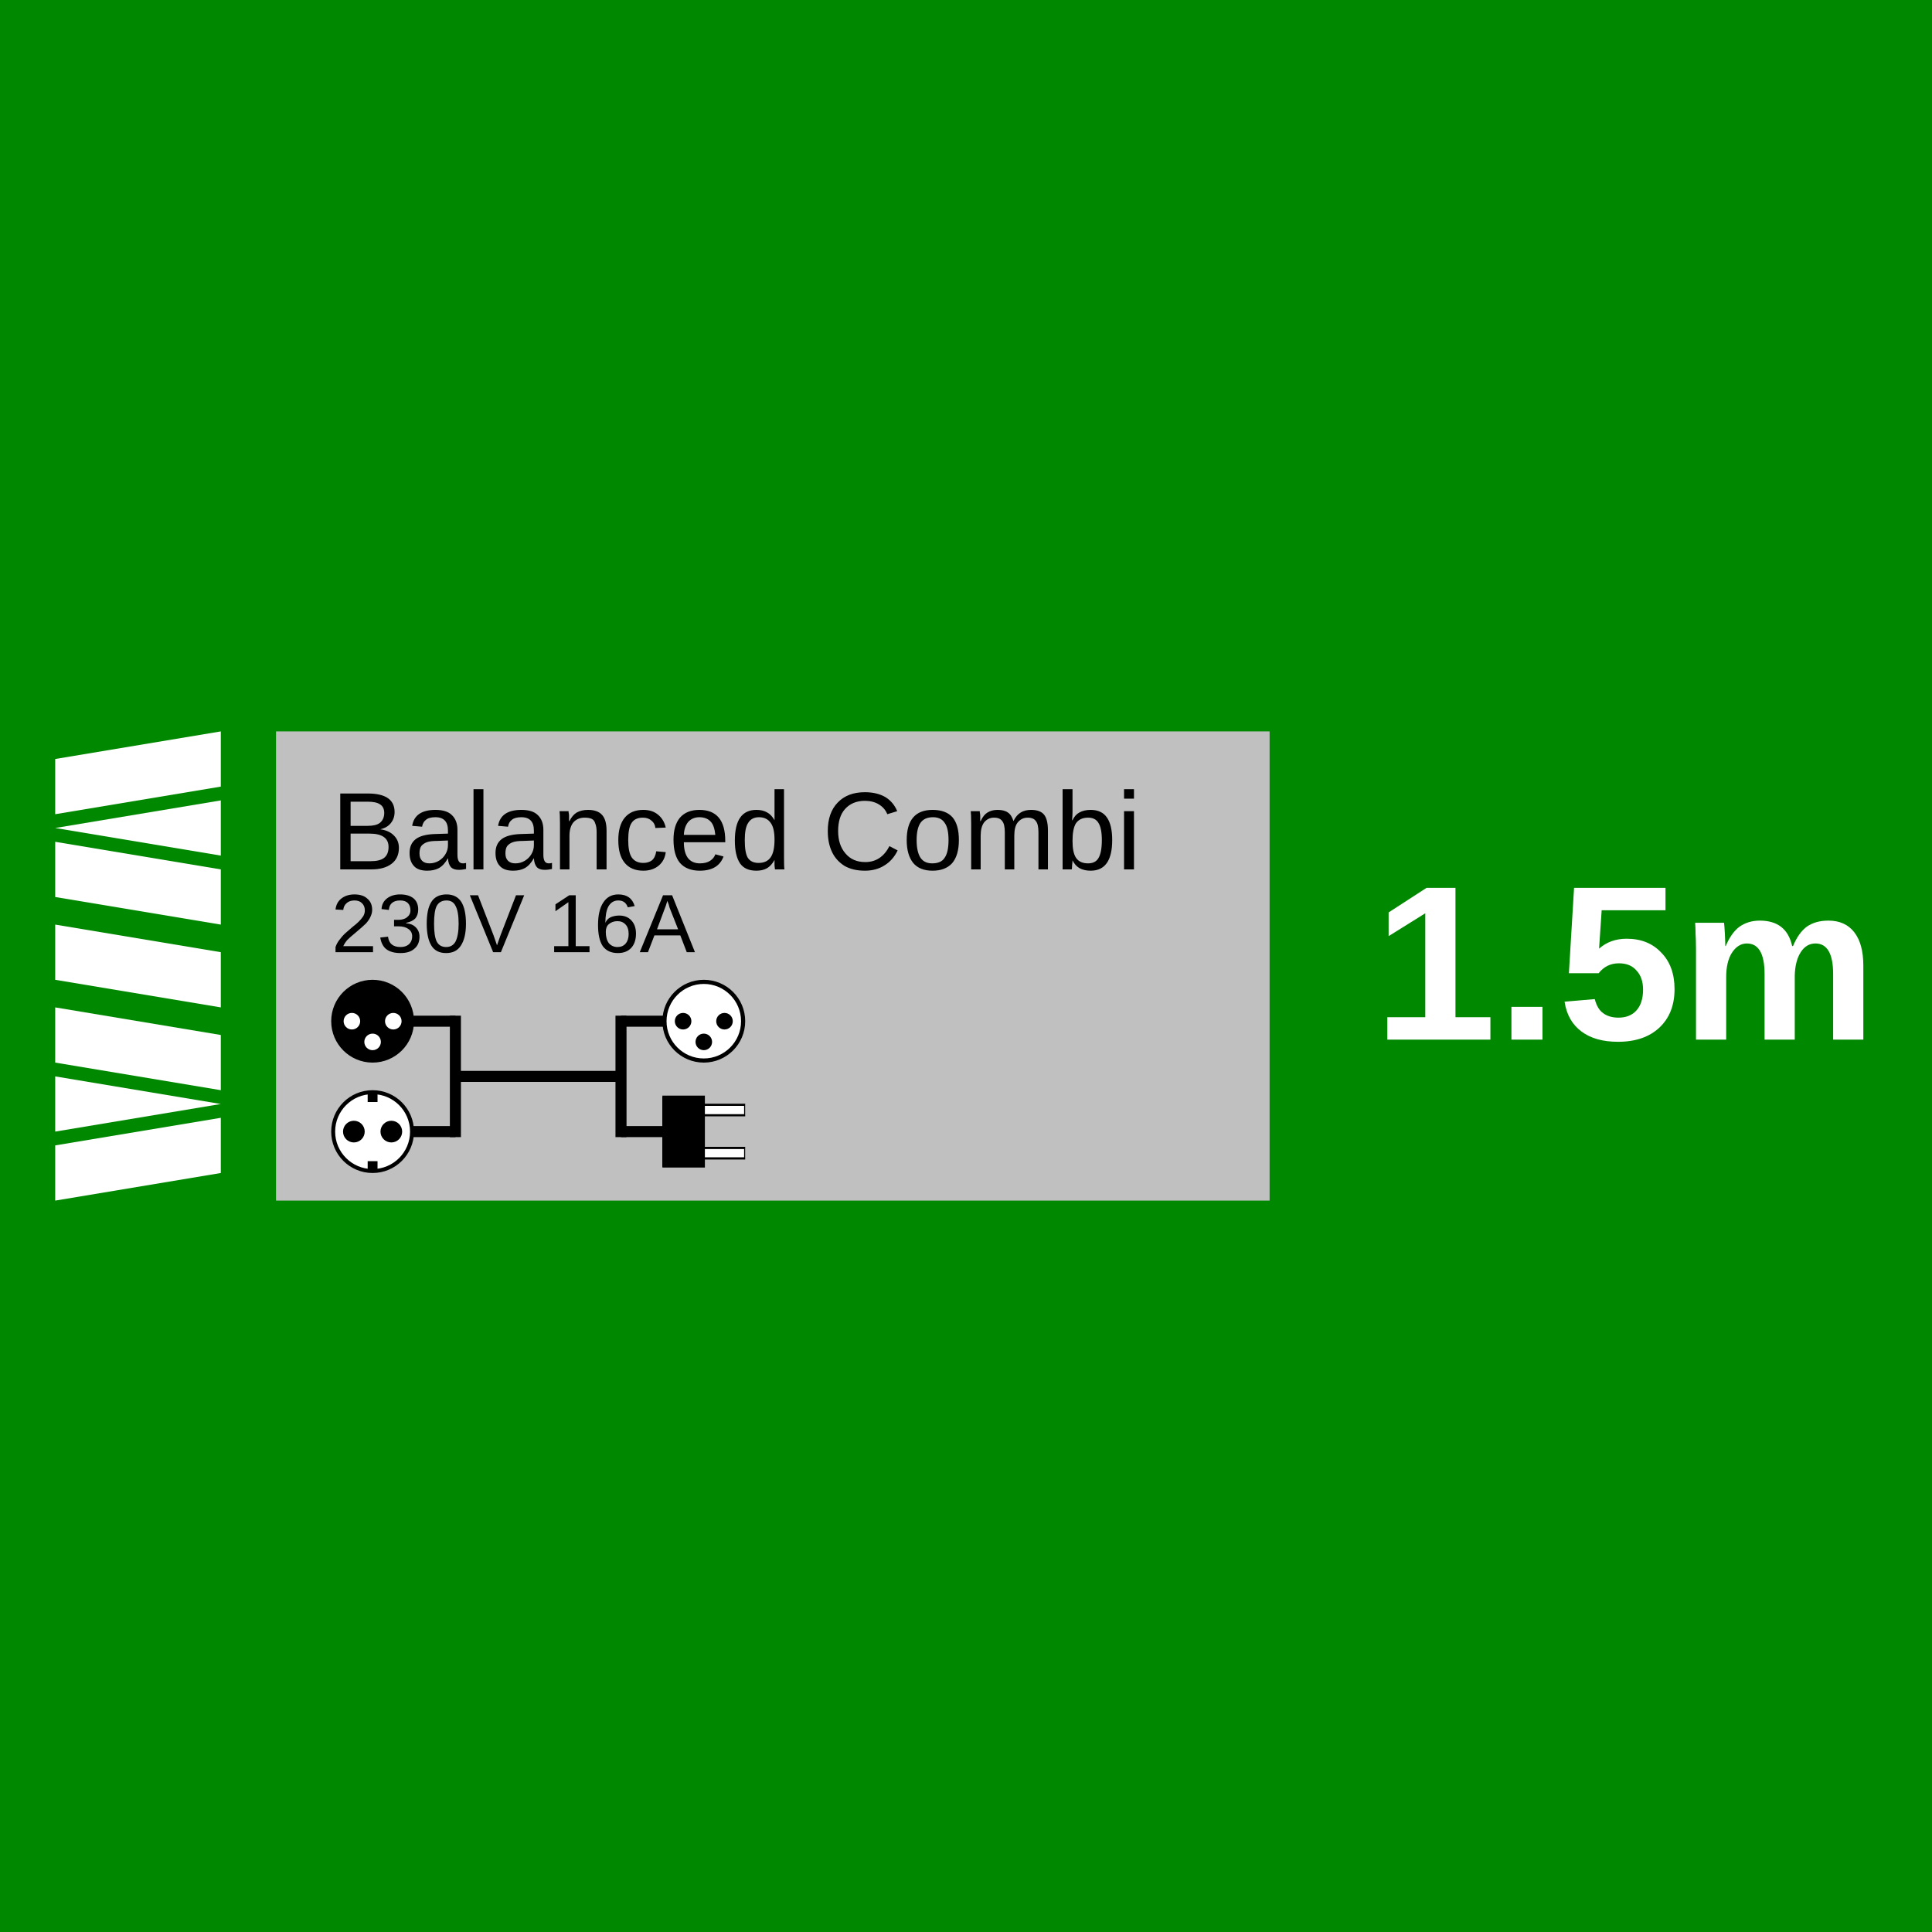
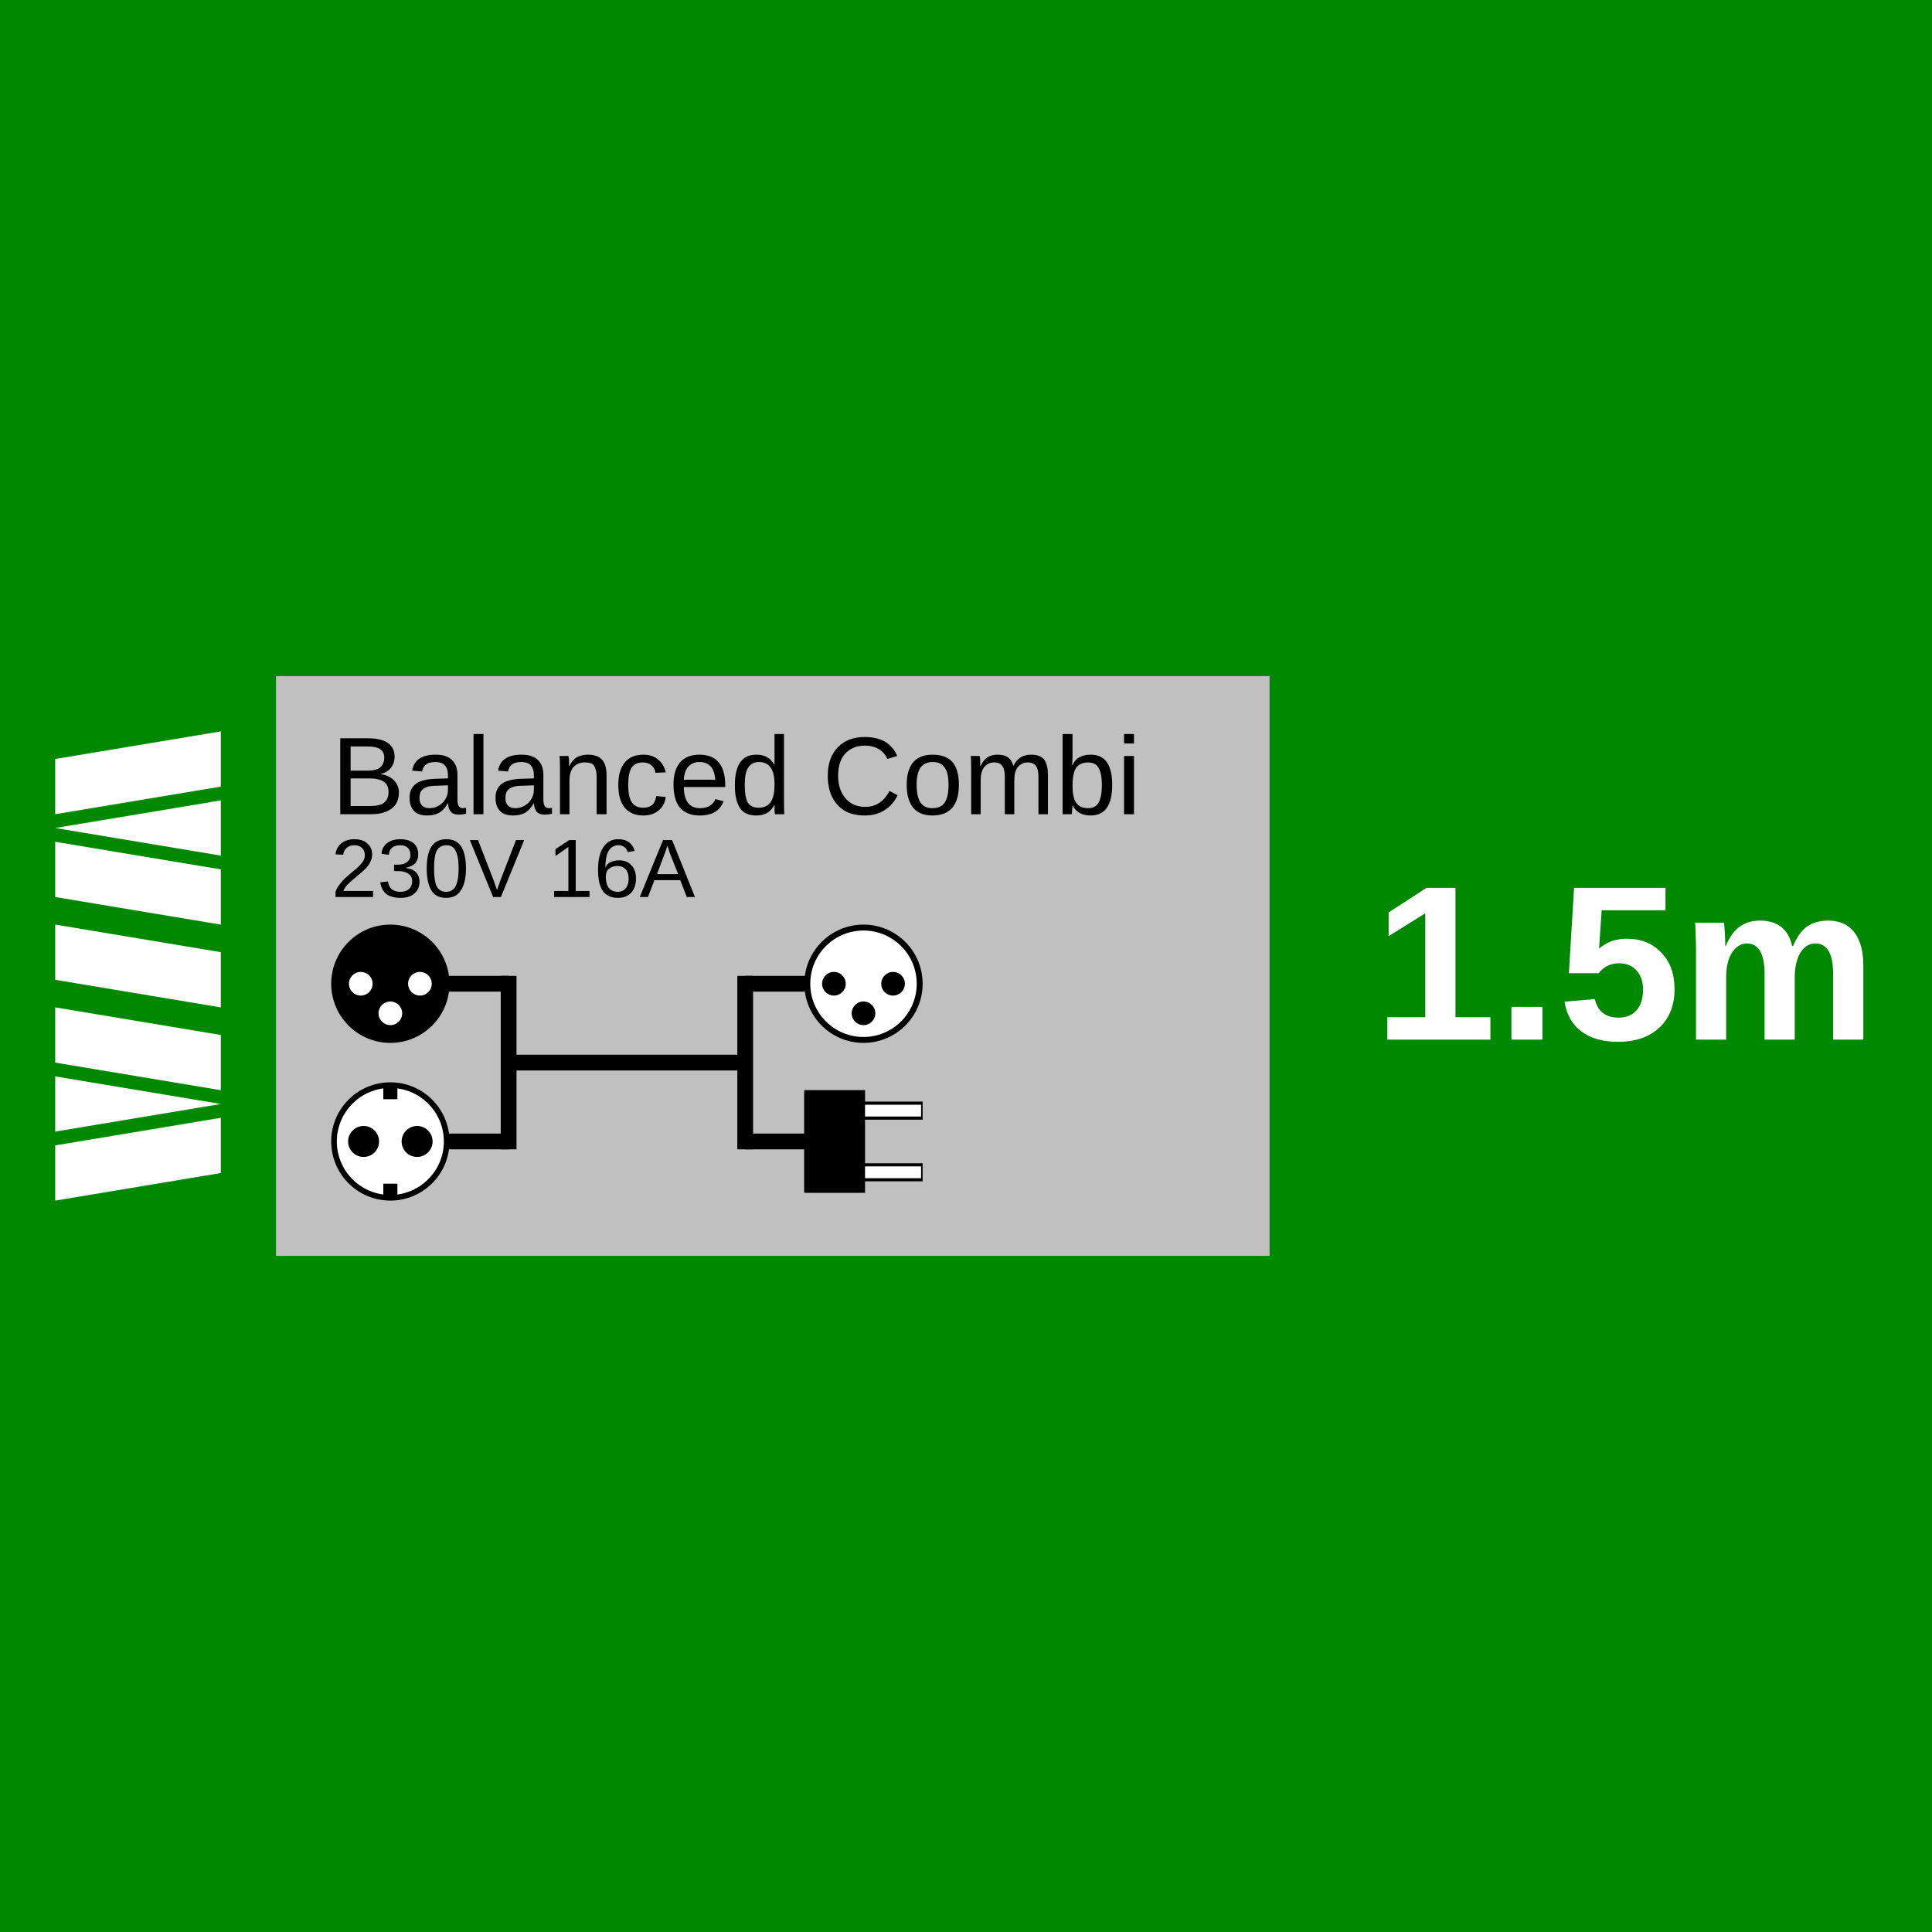
<svg xmlns="http://www.w3.org/2000/svg" viewBox="0 -35 70 70" width="70mm" height="70mm">
  <style>text { font-family: arial; }</style>
  <rect y="-35" width="70" height="70" fill="#008800" />
-   <rect y="-8.5" x="10" width="36" height="17" fill="#c0c0c0" />
-   <g transform="translate(12 -7.5)">
-     <text id="title" y="4" font-size="4">Balanced Combi</text>
-     <text id="subtitle" font-size="3" transform="translate(0 7)">230V 16A</text>
-     <use href="#diagram" width="15" height="7" transform="translate(0 8)" />
+   <g>
+     <rect y="-10.5" x="10" width="36" height="21" fill="#c0c0c0" />
+     <g transform="translate(12 -10.5)">
+       <text id="title" y="5" font-size="4">Balanced Combi</text>
+       <text id="subtitle" font-size="3" transform="translate(0 8)">230V 16A</text>
+       <use href="#diagram" width="21.429" height="10" transform="translate(0 9)" />
+     </g>
  </g>
  <text id="length" y="2.667" x="68" fill="#ffffff" text-anchor="end" font-weight="700" font-size="8">1.5m</text>
  <g transform="translate(5)">
    <use href="#logo" width="17" height="6" x="-8.5" y="-3" transform="rotate(90)" fill="#ffffff" />
  </g>
  <defs>
    <svg id="logo" viewBox="0 0 850 300">
      <g id="w">
        <use href="#parallelogram" />
        <use href="#triangle" transform="translate(125)" />
        <use href="#parallelogram" transform="translate(350)scale(-1 1)" />
      </g>
      <g id="i" transform="translate(500)">
        <use href="#parallelogram" transform="scale(-1 1)" />
      </g>
      <g id="m" transform="translate(500)">
        <use href="#w" transform="scale(1 -1)translate(0 -300)" />
      </g>
      <defs>
        <path id="parallelogram" d="M 0,0 h 100 l 50,300 h -100 Z" />
        <path id="triangle" d="M 0,0 h 100 l -50,300 Z" />
      </defs>
    </svg>
    <svg id="diagram" viewBox="-75 -35 150 70" height="70">
      <line x1="-30" x2="30" stroke="#000000" stroke-width="4" />
      <line x1="-30" x2="-30" y1="-22" y2="22" stroke="#000000" stroke-width="4" />
      <line x1="30" x2="30" y1="-22" y2="22" stroke="#000000" stroke-width="4" />
      <g transform="translate(-45 -20)">
        <line x1="-15" x2="15" stroke="#000000" stroke-width="4" />
        <line x1="-15" x2="15" y1="40" y2="40" stroke="#000000" stroke-width="4" />
      </g>
      <g transform="translate(30 -20)">
        <line x2="30" stroke="#000000" stroke-width="4" />
        <line x2="30" y1="40" y2="40" stroke="#000000" stroke-width="4" />
      </g>
      <g transform="translate(-45 -35)">
        <use href="#xlr-3p-f" width="30" height="30" transform="scale(-1 1)" />
        <use href="#shuko-f" width="30" height="30" y="40" transform="scale(-1 1)" />
      </g>
      <g transform="translate(75 -35)">
        <use href="#xlr-3p-m" width="30" height="30" transform="scale(-1 1)" />
        <use href="#shuko-m" width="30" height="30" y="40" transform="scale(-1 1)" />
      </g>
      <defs>
        <svg id="xlr-3p-f" viewBox="-120 -120 240 240">
          <circle r="114" fill="#000000" stroke="#000000" stroke-width="12" />
          <circle cx="-60" r="24" fill="#ffffff" />
          <circle cx="60" r="24" fill="#ffffff" />
          <circle cy="60" r="24" fill="#ffffff" />
        </svg>
        <svg id="shuko-f" viewBox="-21 -21 42 42">
          <circle r="20" fill="#ffffff" stroke="#000000" stroke-width="2" />
          <rect y="-20" x="-2.5" width="5" height="5" />
          <rect y="15" x="-2.5" width="5" height="5" />
          <circle cx="-9.5" r="5.5" />
          <circle cx="9.5" r="5.5" />
        </svg>
        <svg id="xlr-3p-m" viewBox="-120 -120 240 240">
          <circle r="114" fill="#ffffff" stroke="#000000" stroke-width="12" />
          <circle cx="-60" r="24" />
          <circle cx="60" r="24" />
          <circle cy="60" r="24" />
        </svg>
        <svg id="shuko-m" viewBox="-19 -16 38 32">
          <rect y="-16" width="19" height="32" fill="#000000" stroke="#000000" stroke-width="1" />
          <rect y="-12.3" x="-19" width="19" height="4.8" fill="#ffffff" stroke="#000000" stroke-width="1" />
          <rect y="7.5" x="-19" width="19" height="4.8" fill="#ffffff" stroke="#000000" stroke-width="1" />
          <path d="m19,-16 l4,9 v14 l-4,9 z" stroke="#000000" fill="#000000" />
        </svg>
      </defs>
    </svg>
  </defs>
</svg>
